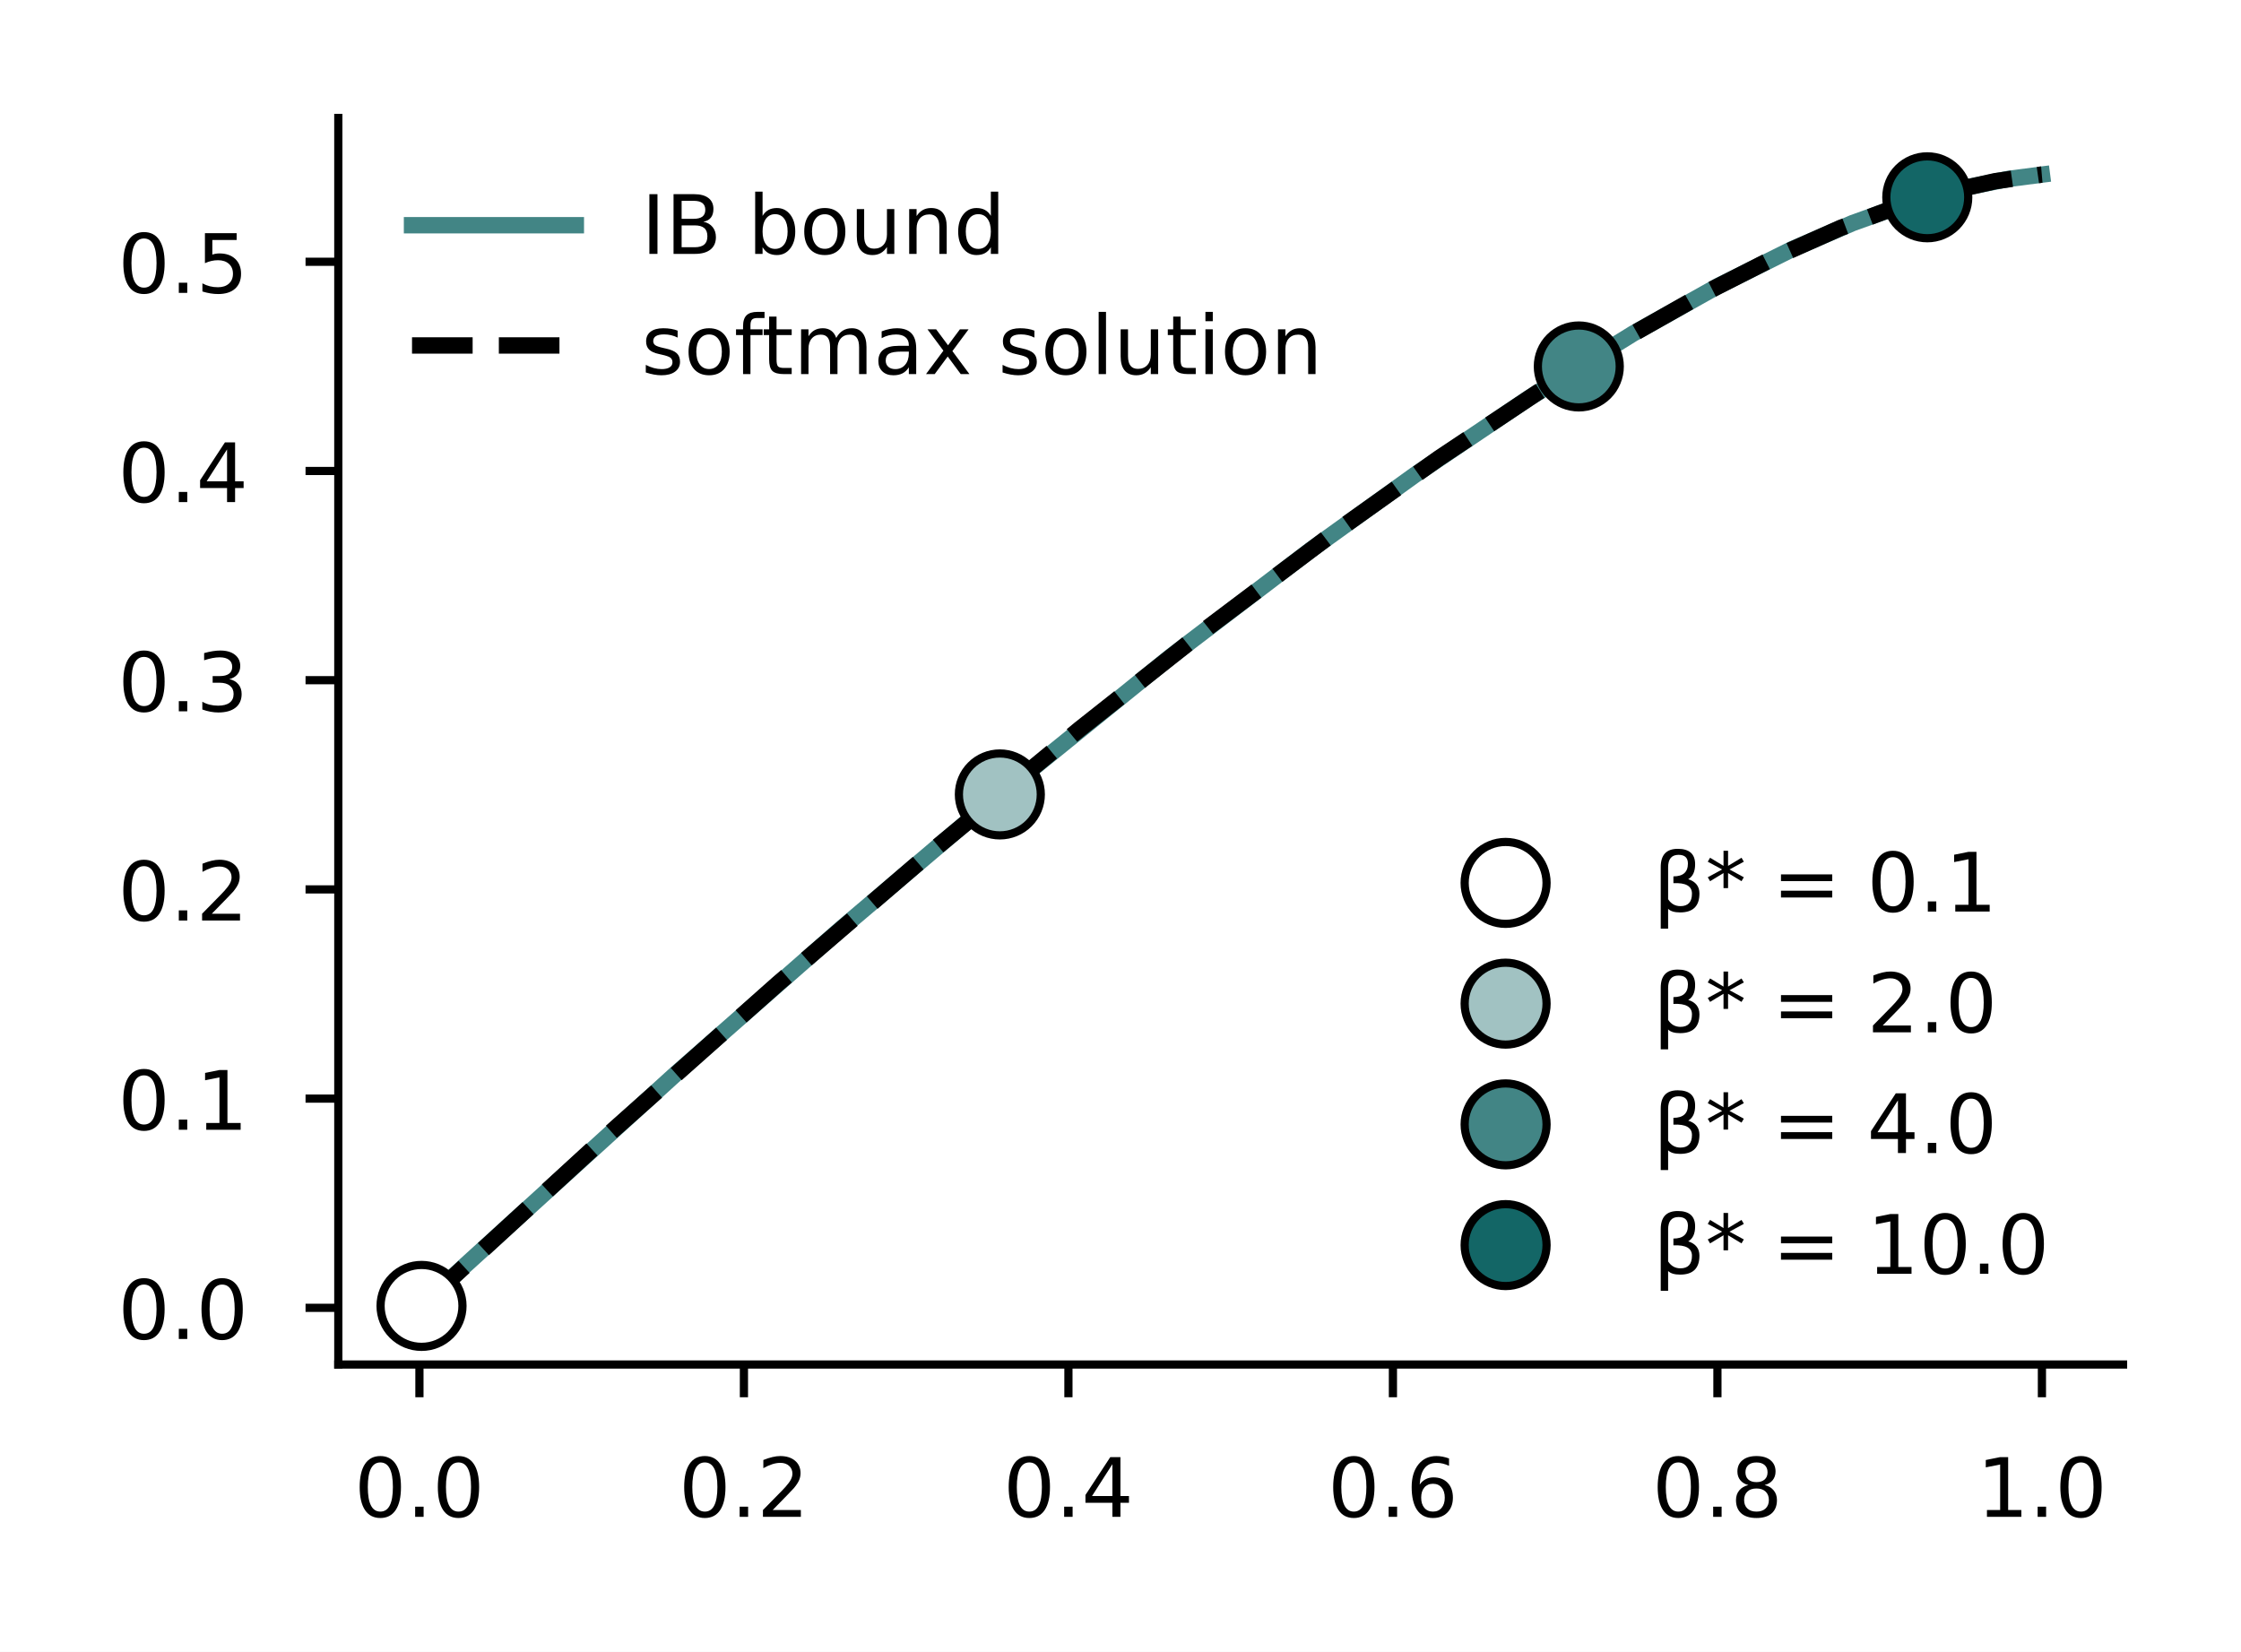
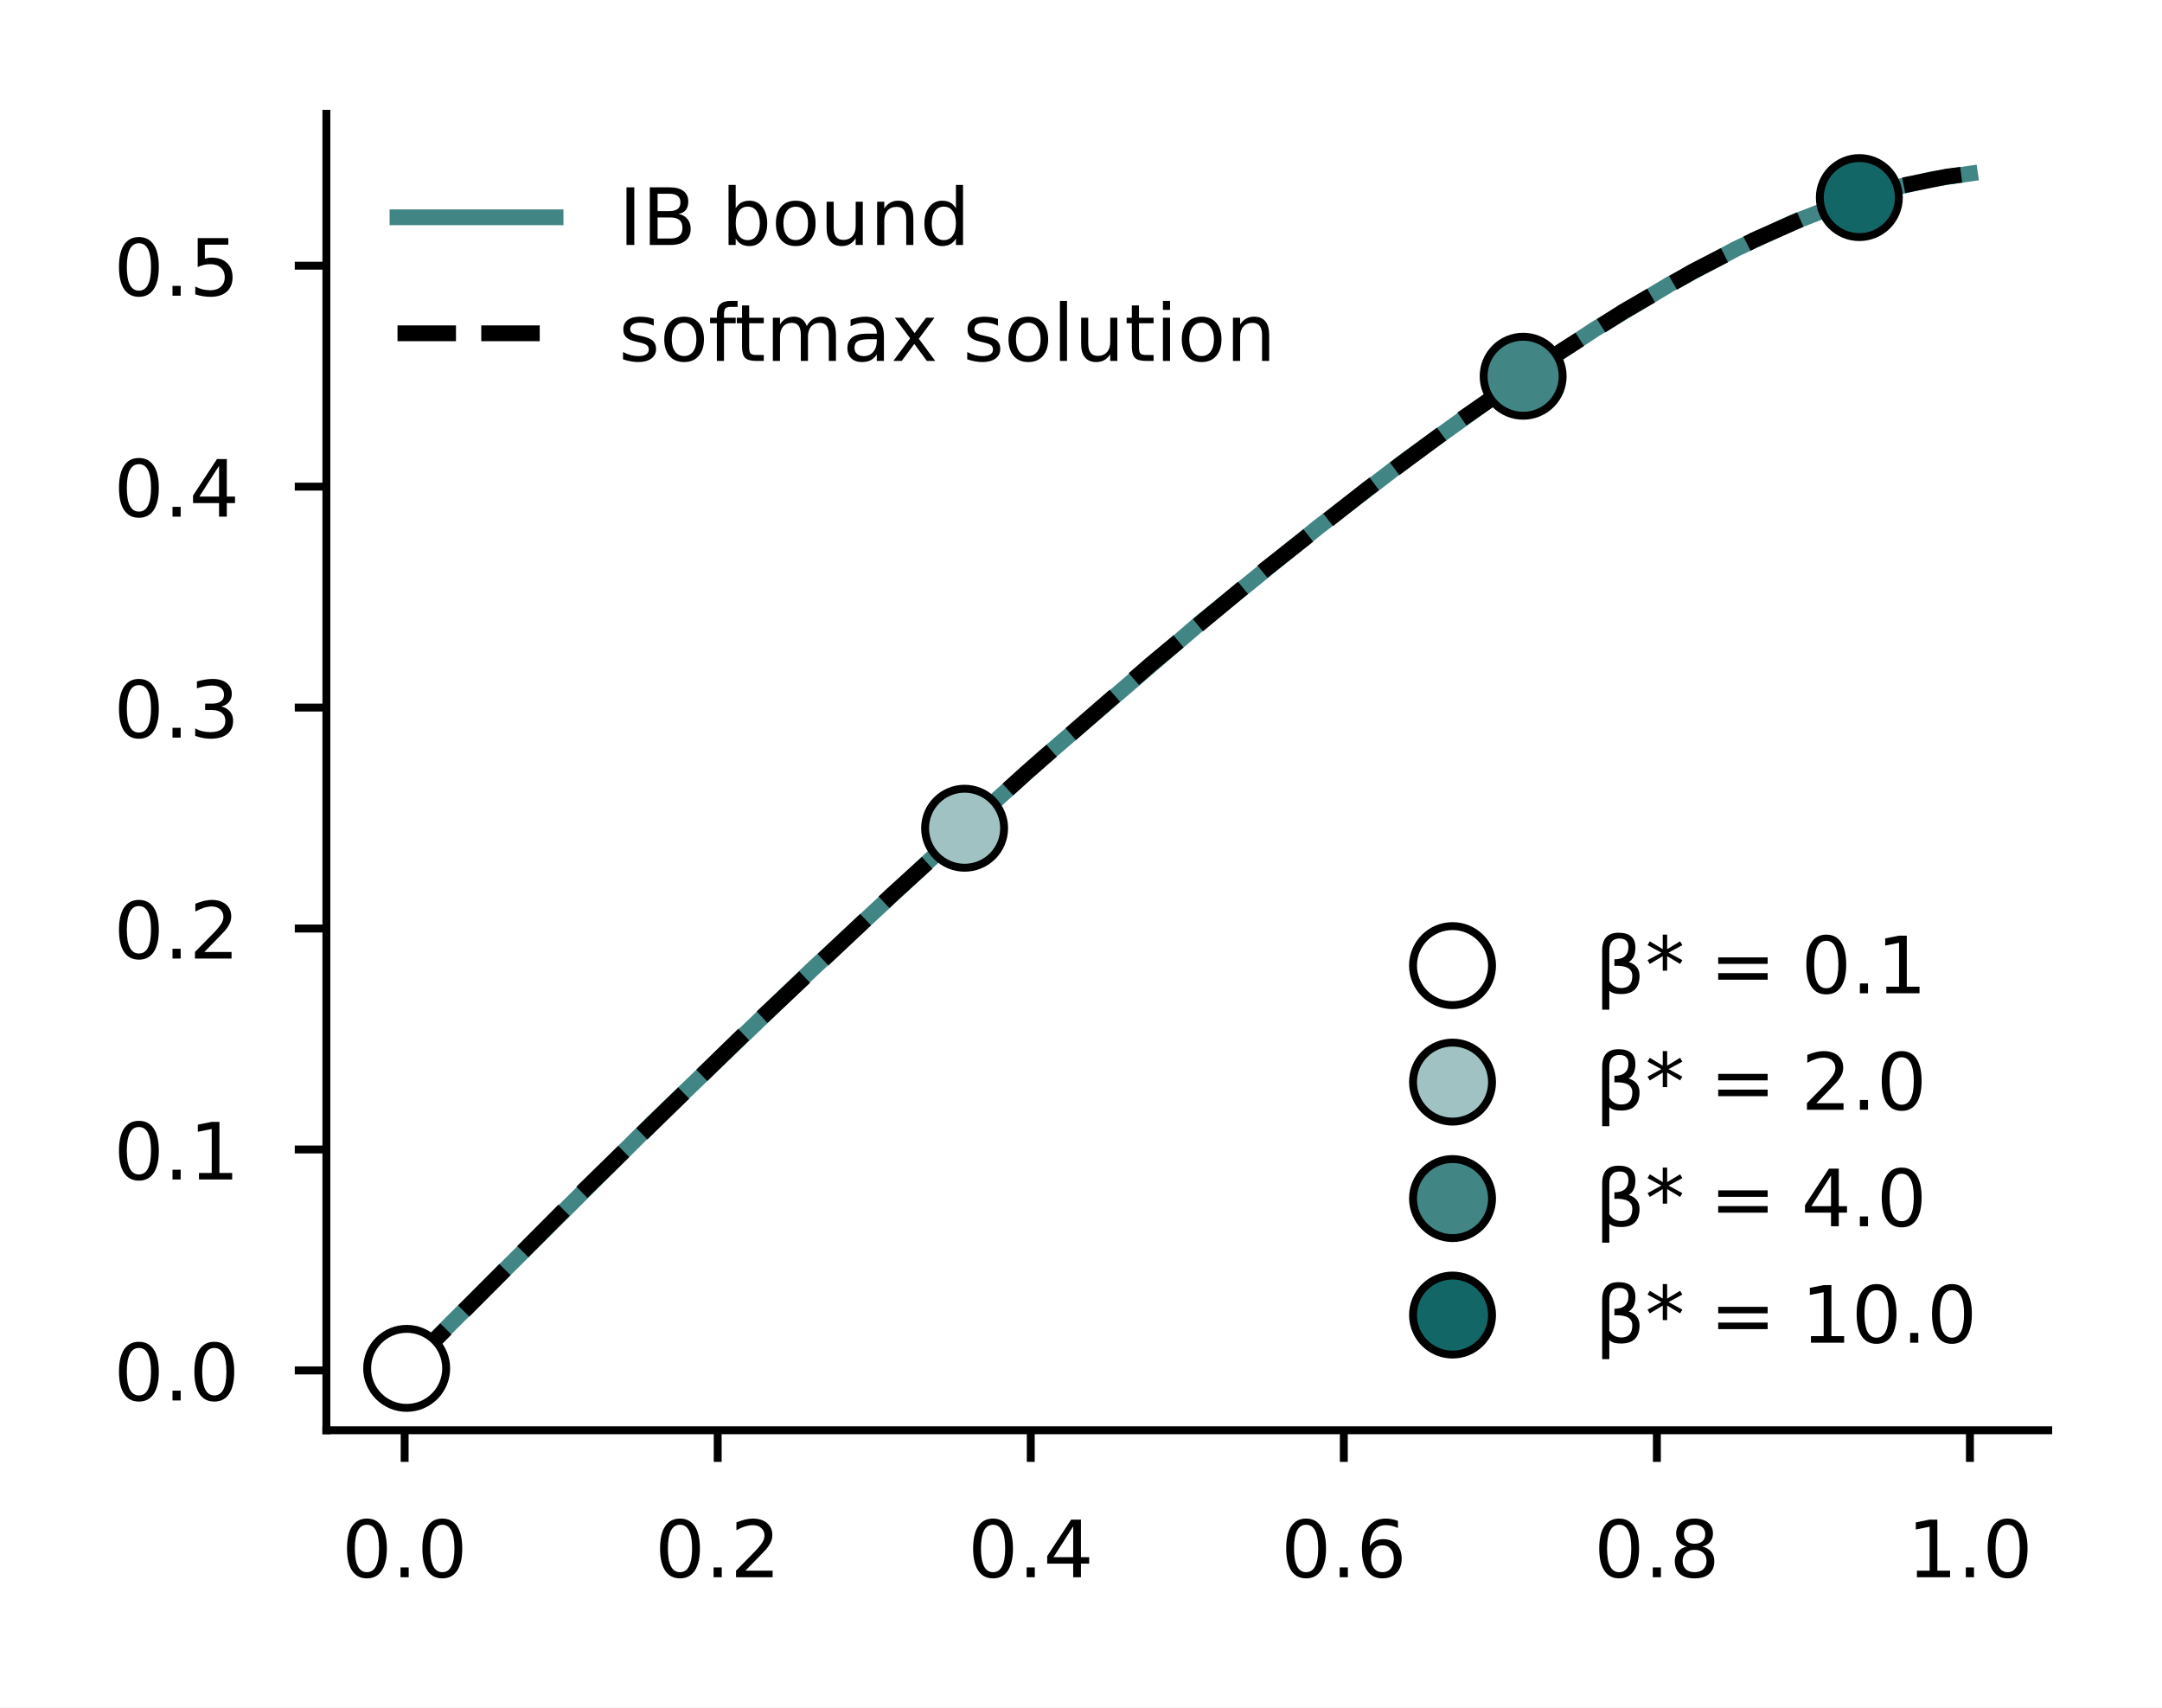
- <svg xmlns="http://www.w3.org/2000/svg" xmlns:xlink="http://www.w3.org/1999/xlink" width="136.802pt" height="100.839pt" viewBox="0 0 136.802 100.839" version="1.1">
+ <svg xmlns="http://www.w3.org/2000/svg" xmlns:xlink="http://www.w3.org/1999/xlink" width="136.802pt" height="108.039pt" viewBox="0 0 136.802 108.039" version="1.1">
  <defs>
    <style type="text/css">*{stroke-linejoin: round; stroke-linecap: butt}</style>
  </defs>
  <g id="figure_1">
    <g id="patch_1">
-       <path d="M 0 100.839  L 136.802 100.839  L 136.802 0  L 0 0  z " style="fill: #ffffff" />
+       <path d="M 0 108.039  L 136.802 108.039  L 136.802 0  L 0 0  z " style="fill: #ffffff" />
    </g>
    <g id="axes_1">
      <g id="patch_2">
-         <path d="M 20.652 83.3  L 129.602 83.3  L 129.602 7.2  L 20.652 7.2  z " style="fill: #ffffff" />
+         <path d="M 20.652 90.5  L 129.602 90.5  L 129.602 7.2  L 20.652 7.2  z " style="fill: #ffffff" />
      </g>
      <g id="matplotlib.axis_1">
        <g id="xtick_1">
          <g id="line2d_1">
            <defs>
-               <path id="m28f909a058" d="M 0 0  L 0 2  " style="stroke: #000000; stroke-width: 0.5" />
+               <path id="med44a008dc" d="M 0 0  L 0 2  " style="stroke: #000000; stroke-width: 0.5" />
            </defs>
            <g>
-               <use xlink:href="#m28f909a058" x="25.604" y="83.3" style="stroke: #000000; stroke-width: 0.5" />
+               <use xlink:href="#med44a008dc" x="25.604" y="90.5" style="stroke: #000000; stroke-width: 0.5" />
            </g>
          </g>
          <g id="text_1">
-             <g transform="translate(21.62805 92.59922) scale(0.05 -0.05)">
+             <g transform="translate(21.62805 99.79922) scale(0.05 -0.05)">
              <defs>
                <path id="DejaVuSans-30" d="M 2034 4250  Q 1547 4250 1301 3770  Q 1056 3291 1056 2328  Q 1056 1369 1301 889  Q 1547 409 2034 409  Q 2525 409 2770 889  Q 3016 1369 3016 2328  Q 3016 3291 2770 3770  Q 2525 4250 2034 4250  z M 2034 4750  Q 2819 4750 3233 4129  Q 3647 3509 3647 2328  Q 3647 1150 3233 529  Q 2819 -91 2034 -91  Q 1250 -91 836 529  Q 422 1150 422 2328  Q 422 3509 836 4129  Q 1250 4750 2034 4750  z " transform="scale(0.015625)" />
                <path id="DejaVuSans-2e" d="M 684 794  L 1344 794  L 1344 0  L 684 0  L 684 794  z " transform="scale(0.015625)" />
              </defs>
              <use xlink:href="#DejaVuSans-30" />
              <use xlink:href="#DejaVuSans-2e" x="63.623" />
              <use xlink:href="#DejaVuSans-30" x="95.41" />
            </g>
          </g>
        </g>
        <g id="xtick_2">
          <g id="line2d_2">
            <g>
-               <use xlink:href="#m28f909a058" x="45.413" y="83.3" style="stroke: #000000; stroke-width: 0.5" />
+               <use xlink:href="#med44a008dc" x="45.413" y="90.5" style="stroke: #000000; stroke-width: 0.5" />
            </g>
          </g>
          <g id="text_2">
-             <g transform="translate(41.43715 92.59922) scale(0.05 -0.05)">
+             <g transform="translate(41.43715 99.79922) scale(0.05 -0.05)">
              <defs>
                <path id="DejaVuSans-32" d="M 1228 531  L 3431 531  L 3431 0  L 469 0  L 469 531  Q 828 903 1448 1529  Q 2069 2156 2228 2338  Q 2531 2678 2651 2914  Q 2772 3150 2772 3378  Q 2772 3750 2511 3984  Q 2250 4219 1831 4219  Q 1534 4219 1204 4116  Q 875 4013 500 3803  L 500 4441  Q 881 4594 1212 4672  Q 1544 4750 1819 4750  Q 2544 4750 2975 4387  Q 3406 4025 3406 3419  Q 3406 3131 3298 2873  Q 3191 2616 2906 2266  Q 2828 2175 2409 1742  Q 1991 1309 1228 531  z " transform="scale(0.015625)" />
              </defs>
              <use xlink:href="#DejaVuSans-30" />
              <use xlink:href="#DejaVuSans-2e" x="63.623" />
              <use xlink:href="#DejaVuSans-32" x="95.41" />
            </g>
          </g>
        </g>
        <g id="xtick_3">
          <g id="line2d_3">
            <g>
-               <use xlink:href="#m28f909a058" x="65.222" y="83.3" style="stroke: #000000; stroke-width: 0.5" />
+               <use xlink:href="#med44a008dc" x="65.222" y="90.5" style="stroke: #000000; stroke-width: 0.5" />
            </g>
          </g>
          <g id="text_3">
-             <g transform="translate(61.24624 92.59922) scale(0.05 -0.05)">
+             <g transform="translate(61.24624 99.79922) scale(0.05 -0.05)">
              <defs>
                <path id="DejaVuSans-34" d="M 2419 4116  L 825 1625  L 2419 1625  L 2419 4116  z M 2253 4666  L 3047 4666  L 3047 1625  L 3713 1625  L 3713 1100  L 3047 1100  L 3047 0  L 2419 0  L 2419 1100  L 313 1100  L 313 1709  L 2253 4666  z " transform="scale(0.015625)" />
              </defs>
              <use xlink:href="#DejaVuSans-30" />
              <use xlink:href="#DejaVuSans-2e" x="63.623" />
              <use xlink:href="#DejaVuSans-34" x="95.41" />
            </g>
          </g>
        </g>
        <g id="xtick_4">
          <g id="line2d_4">
            <g>
-               <use xlink:href="#m28f909a058" x="85.031" y="83.3" style="stroke: #000000; stroke-width: 0.5" />
+               <use xlink:href="#med44a008dc" x="85.031" y="90.5" style="stroke: #000000; stroke-width: 0.5" />
            </g>
          </g>
          <g id="text_4">
-             <g transform="translate(81.05533 92.59922) scale(0.05 -0.05)">
+             <g transform="translate(81.05533 99.79922) scale(0.05 -0.05)">
              <defs>
                <path id="DejaVuSans-36" d="M 2113 2584  Q 1688 2584 1439 2293  Q 1191 2003 1191 1497  Q 1191 994 1439 701  Q 1688 409 2113 409  Q 2538 409 2786 701  Q 3034 994 3034 1497  Q 3034 2003 2786 2293  Q 2538 2584 2113 2584  z M 3366 4563  L 3366 3988  Q 3128 4100 2886 4159  Q 2644 4219 2406 4219  Q 1781 4219 1451 3797  Q 1122 3375 1075 2522  Q 1259 2794 1537 2939  Q 1816 3084 2150 3084  Q 2853 3084 3261 2657  Q 3669 2231 3669 1497  Q 3669 778 3244 343  Q 2819 -91 2113 -91  Q 1303 -91 875 529  Q 447 1150 447 2328  Q 447 3434 972 4092  Q 1497 4750 2381 4750  Q 2619 4750 2861 4703  Q 3103 4656 3366 4563  z " transform="scale(0.015625)" />
              </defs>
              <use xlink:href="#DejaVuSans-30" />
              <use xlink:href="#DejaVuSans-2e" x="63.623" />
              <use xlink:href="#DejaVuSans-36" x="95.41" />
            </g>
          </g>
        </g>
        <g id="xtick_5">
          <g id="line2d_5">
            <g>
-               <use xlink:href="#m28f909a058" x="104.84" y="83.3" style="stroke: #000000; stroke-width: 0.5" />
+               <use xlink:href="#med44a008dc" x="104.84" y="90.5" style="stroke: #000000; stroke-width: 0.5" />
            </g>
          </g>
          <g id="text_5">
-             <g transform="translate(100.8644 92.59922) scale(0.05 -0.05)">
+             <g transform="translate(100.8644 99.79922) scale(0.05 -0.05)">
              <defs>
                <path id="DejaVuSans-38" d="M 2034 2216  Q 1584 2216 1326 1975  Q 1069 1734 1069 1313  Q 1069 891 1326 650  Q 1584 409 2034 409  Q 2484 409 2743 651  Q 3003 894 3003 1313  Q 3003 1734 2745 1975  Q 2488 2216 2034 2216  z M 1403 2484  Q 997 2584 770 2862  Q 544 3141 544 3541  Q 544 4100 942 4425  Q 1341 4750 2034 4750  Q 2731 4750 3128 4425  Q 3525 4100 3525 3541  Q 3525 3141 3298 2862  Q 3072 2584 2669 2484  Q 3125 2378 3379 2068  Q 3634 1759 3634 1313  Q 3634 634 3220 271  Q 2806 -91 2034 -91  Q 1263 -91 848 271  Q 434 634 434 1313  Q 434 1759 690 2068  Q 947 2378 1403 2484  z M 1172 3481  Q 1172 3119 1398 2916  Q 1625 2713 2034 2713  Q 2441 2713 2670 2916  Q 2900 3119 2900 3481  Q 2900 3844 2670 4047  Q 2441 4250 2034 4250  Q 1625 4250 1398 4047  Q 1172 3844 1172 3481  z " transform="scale(0.015625)" />
              </defs>
              <use xlink:href="#DejaVuSans-30" />
              <use xlink:href="#DejaVuSans-2e" x="63.623" />
              <use xlink:href="#DejaVuSans-38" x="95.41" />
            </g>
          </g>
        </g>
        <g id="xtick_6">
          <g id="line2d_6">
            <g>
-               <use xlink:href="#m28f909a058" x="124.649" y="83.3" style="stroke: #000000; stroke-width: 0.5" />
+               <use xlink:href="#med44a008dc" x="124.649" y="90.5" style="stroke: #000000; stroke-width: 0.5" />
            </g>
          </g>
          <g id="text_6">
-             <g transform="translate(120.6735 92.59922) scale(0.05 -0.05)">
+             <g transform="translate(120.6735 99.79922) scale(0.05 -0.05)">
              <defs>
                <path id="DejaVuSans-31" d="M 794 531  L 1825 531  L 1825 4091  L 703 3866  L 703 4441  L 1819 4666  L 2450 4666  L 2450 531  L 3481 531  L 3481 0  L 794 0  L 794 531  z " transform="scale(0.015625)" />
              </defs>
              <use xlink:href="#DejaVuSans-31" />
              <use xlink:href="#DejaVuSans-2e" x="63.623" />
              <use xlink:href="#DejaVuSans-30" x="95.41" />
            </g>
          </g>
        </g>
      </g>
      <g id="matplotlib.axis_2">
        <g id="ytick_1">
          <g id="line2d_7">
            <defs>
-               <path id="mb1b7bed796" d="M 0 0  L -2 0  " style="stroke: #000000; stroke-width: 0.5" />
+               <path id="m25f0cca42c" d="M 0 0  L -2 0  " style="stroke: #000000; stroke-width: 0.5" />
            </defs>
            <g>
-               <use xlink:href="#mb1b7bed796" x="20.652" y="79.841" style="stroke: #000000; stroke-width: 0.5" />
+               <use xlink:href="#m25f0cca42c" x="20.652" y="86.714" style="stroke: #000000; stroke-width: 0.5" />
            </g>
          </g>
          <g id="text_7">
-             <g transform="translate(7.2 81.74052) scale(0.05 -0.05)">
+             <g transform="translate(7.2 88.61325) scale(0.05 -0.05)">
              <use xlink:href="#DejaVuSans-30" />
              <use xlink:href="#DejaVuSans-2e" x="63.623" />
              <use xlink:href="#DejaVuSans-30" x="95.41" />
            </g>
          </g>
        </g>
        <g id="ytick_2">
          <g id="line2d_8">
            <g>
-               <use xlink:href="#mb1b7bed796" x="20.652" y="67.069" style="stroke: #000000; stroke-width: 0.5" />
+               <use xlink:href="#m25f0cca42c" x="20.652" y="72.733" style="stroke: #000000; stroke-width: 0.5" />
            </g>
          </g>
          <g id="text_8">
-             <g transform="translate(7.2 68.96835) scale(0.05 -0.05)">
+             <g transform="translate(7.2 74.63267) scale(0.05 -0.05)">
              <use xlink:href="#DejaVuSans-30" />
              <use xlink:href="#DejaVuSans-2e" x="63.623" />
              <use xlink:href="#DejaVuSans-31" x="95.41" />
            </g>
          </g>
        </g>
        <g id="ytick_3">
          <g id="line2d_9">
            <g>
-               <use xlink:href="#mb1b7bed796" x="20.652" y="54.297" style="stroke: #000000; stroke-width: 0.5" />
+               <use xlink:href="#m25f0cca42c" x="20.652" y="58.752" style="stroke: #000000; stroke-width: 0.5" />
            </g>
          </g>
          <g id="text_9">
-             <g transform="translate(7.2 56.19618) scale(0.05 -0.05)">
+             <g transform="translate(7.2 60.6521) scale(0.05 -0.05)">
              <use xlink:href="#DejaVuSans-30" />
              <use xlink:href="#DejaVuSans-2e" x="63.623" />
              <use xlink:href="#DejaVuSans-32" x="95.41" />
            </g>
          </g>
        </g>
        <g id="ytick_4">
          <g id="line2d_10">
            <g>
-               <use xlink:href="#mb1b7bed796" x="20.652" y="41.524" style="stroke: #000000; stroke-width: 0.5" />
+               <use xlink:href="#m25f0cca42c" x="20.652" y="44.772" style="stroke: #000000; stroke-width: 0.5" />
            </g>
          </g>
          <g id="text_10">
-             <g transform="translate(7.2 43.42402) scale(0.05 -0.05)">
+             <g transform="translate(7.2 46.67153) scale(0.05 -0.05)">
              <defs>
                <path id="DejaVuSans-33" d="M 2597 2516  Q 3050 2419 3304 2112  Q 3559 1806 3559 1356  Q 3559 666 3084 287  Q 2609 -91 1734 -91  Q 1441 -91 1130 -33  Q 819 25 488 141  L 488 750  Q 750 597 1062 519  Q 1375 441 1716 441  Q 2309 441 2620 675  Q 2931 909 2931 1356  Q 2931 1769 2642 2001  Q 2353 2234 1838 2234  L 1294 2234  L 1294 2753  L 1863 2753  Q 2328 2753 2575 2939  Q 2822 3125 2822 3475  Q 2822 3834 2567 4026  Q 2313 4219 1838 4219  Q 1578 4219 1281 4162  Q 984 4106 628 3988  L 628 4550  Q 988 4650 1302 4700  Q 1616 4750 1894 4750  Q 2613 4750 3031 4423  Q 3450 4097 3450 3541  Q 3450 3153 3228 2886  Q 3006 2619 2597 2516  z " transform="scale(0.015625)" />
              </defs>
              <use xlink:href="#DejaVuSans-30" />
              <use xlink:href="#DejaVuSans-2e" x="63.623" />
              <use xlink:href="#DejaVuSans-33" x="95.41" />
            </g>
          </g>
        </g>
        <g id="ytick_5">
          <g id="line2d_11">
            <g>
-               <use xlink:href="#mb1b7bed796" x="20.652" y="28.752" style="stroke: #000000; stroke-width: 0.5" />
+               <use xlink:href="#m25f0cca42c" x="20.652" y="30.791" style="stroke: #000000; stroke-width: 0.5" />
            </g>
          </g>
          <g id="text_11">
-             <g transform="translate(7.2 30.65185) scale(0.05 -0.05)">
+             <g transform="translate(7.2 32.69096) scale(0.05 -0.05)">
              <use xlink:href="#DejaVuSans-30" />
              <use xlink:href="#DejaVuSans-2e" x="63.623" />
              <use xlink:href="#DejaVuSans-34" x="95.41" />
            </g>
          </g>
        </g>
        <g id="ytick_6">
          <g id="line2d_12">
            <g>
-               <use xlink:href="#mb1b7bed796" x="20.652" y="15.98" style="stroke: #000000; stroke-width: 0.5" />
+               <use xlink:href="#m25f0cca42c" x="20.652" y="16.811" style="stroke: #000000; stroke-width: 0.5" />
            </g>
          </g>
          <g id="text_12">
-             <g transform="translate(7.2 17.87968) scale(0.05 -0.05)">
+             <g transform="translate(7.2 18.71039) scale(0.05 -0.05)">
              <defs>
                <path id="DejaVuSans-35" d="M 691 4666  L 3169 4666  L 3169 4134  L 1269 4134  L 1269 2991  Q 1406 3038 1543 3061  Q 1681 3084 1819 3084  Q 2600 3084 3056 2656  Q 3513 2228 3513 1497  Q 3513 744 3044 326  Q 2575 -91 1722 -91  Q 1428 -91 1123 -41  Q 819 9 494 109  L 494 744  Q 775 591 1075 516  Q 1375 441 1709 441  Q 2250 441 2565 725  Q 2881 1009 2881 1497  Q 2881 1984 2565 2268  Q 2250 2553 1709 2553  Q 1456 2553 1204 2497  Q 953 2441 691 2322  L 691 4666  z " transform="scale(0.015625)" />
              </defs>
              <use xlink:href="#DejaVuSans-30" />
              <use xlink:href="#DejaVuSans-2e" x="63.623" />
              <use xlink:href="#DejaVuSans-35" x="95.41" />
            </g>
          </g>
        </g>
      </g>
      <g id="line2d_13">
-         <path d="M 25.604 79.841  L 25.604 79.841  L 28.431 77.217  L 41.297 65.519  L 51.328 56.711  L 59.361 49.891  L 71.408 40.129  L 79.986 33.59  L 86.379 28.989  L 93.364 24.282  L 99.697 20.363  L 104.872 17.466  L 109.377 15.223  L 113.108 13.612  L 116.526 12.386  L 119.592 11.529  L 122.602 10.922  L 124.649 10.659  L 124.649 10.659  " clip-path="url(#p09a6de997d)" style="fill: none; stroke: #428585; stroke-linecap: square" />
+         <path d="M 25.604 86.714  L 25.604 86.714  L 28.431 83.842  L 41.297 71.037  L 51.328 61.396  L 59.361 53.93  L 65.934 48.016  L 76.032 39.334  L 83.402 33.361  L 88.994 29.075  L 95.203 24.611  L 100.925 20.827  L 105.669 17.98  L 109.858 15.74  L 113.382 14.101  L 116.526 12.877  L 119.423 11.984  L 122.332 11.323  L 124.649 10.986  L 124.649 10.986  " clip-path="url(#p571f376447)" style="fill: none; stroke: #428585; stroke-linecap: square" />
      </g>
      <g id="line2d_14">
-         <path d="M 25.604 79.841  L 37.064 69.322  L 47.49 60.046  L 57.126 51.765  L 65.899 44.517  L 73.86 38.22  L 81.186 32.707  L 87.837 27.976  L 93.841 23.974  L 99.26 20.622  L 104.139 17.857  L 108.497 15.638  L 112.353 13.917  L 115.74 12.645  L 118.81 11.725  L 121.81 11.059  L 124.572 10.665  L 124.642 10.659  L 124.642 10.659  " clip-path="url(#p09a6de997d)" style="fill: none; stroke-dasharray: 3.7,1.6; stroke-dashoffset: 0; stroke: #000000" />
+         <path d="M 25.604 86.713  L 36.754 75.506  L 47.003 65.512  L 56.386 56.666  L 64.966 48.875  L 72.806 42.05  L 79.991 36.082  L 86.523 30.94  L 92.461 26.541  L 97.848 22.819  L 102.748 19.698  L 107.115 17.175  L 110.991 15.185  L 114.411 13.673  L 117.464 12.562  L 120.348 11.748  L 123.199 11.173  L 124.642 10.987  L 124.642 10.987  " clip-path="url(#p571f376447)" style="fill: none; stroke-dasharray: 3.7,1.6; stroke-dashoffset: 0; stroke: #000000" />
      </g>
      <g id="line2d_15">
        <defs>
-           <path id="md12914aaae" d="M 0 2.5  C 0.663 2.5 1.299 2.237 1.768 1.768  C 2.237 1.299 2.5 0.663 2.5 0  C 2.5 -0.663 2.237 -1.299 1.768 -1.768  C 1.299 -2.237 0.663 -2.5 0 -2.5  C -0.663 -2.5 -1.299 -2.237 -1.768 -1.768  C -2.237 -1.299 -2.5 -0.663 -2.5 0  C -2.5 0.663 -2.237 1.299 -1.768 1.768  C -1.299 2.237 -0.663 2.5 0 2.5  z " style="stroke: #000000; stroke-width: 0.5" />
+           <path id="m4cdf38dcfe" d="M 0 2.5  C 0.663 2.5 1.299 2.237 1.768 1.768  C 2.237 1.299 2.5 0.663 2.5 0  C 2.5 -0.663 2.237 -1.299 1.768 -1.768  C 1.299 -2.237 0.663 -2.5 0 -2.5  C -0.663 -2.5 -1.299 -2.237 -1.768 -1.768  C -2.237 -1.299 -2.5 -0.663 -2.5 0  C -2.5 0.663 -2.237 1.299 -1.768 1.768  C -1.299 2.237 -0.663 2.5 0 2.5  z " style="stroke: #000000; stroke-width: 0.5" />
        </defs>
-         <g clip-path="url(#p09a6de997d)">
-           <use xlink:href="#md12914aaae" x="25.732" y="79.722" style="fill: #ffffff; stroke: #000000; stroke-width: 0.5" />
+         <g clip-path="url(#p571f376447)">
+           <use xlink:href="#m4cdf38dcfe" x="25.732" y="86.583" style="fill: #ffffff; stroke: #000000; stroke-width: 0.5" />
        </g>
      </g>
      <g id="line2d_16">
        <defs>
-           <path id="ma52a959a2c" d="M 0 2.5  C 0.663 2.5 1.299 2.237 1.768 1.768  C 2.237 1.299 2.5 0.663 2.5 0  C 2.5 -0.663 2.237 -1.299 1.768 -1.768  C 1.299 -2.237 0.663 -2.5 0 -2.5  C -0.663 -2.5 -1.299 -2.237 -1.768 -1.768  C -2.237 -1.299 -2.5 -0.663 -2.5 0  C -2.5 0.663 -2.237 1.299 -1.768 1.768  C -1.299 2.237 -0.663 2.5 0 2.5  z " style="stroke: #000000; stroke-width: 0.5" />
+           <path id="m53ec4bd594" d="M 0 2.5  C 0.663 2.5 1.299 2.237 1.768 1.768  C 2.237 1.299 2.5 0.663 2.5 0  C 2.5 -0.663 2.237 -1.299 1.768 -1.768  C 1.299 -2.237 0.663 -2.5 0 -2.5  C -0.663 -2.5 -1.299 -2.237 -1.768 -1.768  C -2.237 -1.299 -2.5 -0.663 -2.5 0  C -2.5 0.663 -2.237 1.299 -1.768 1.768  C -1.299 2.237 -0.663 2.5 0 2.5  z " style="stroke: #000000; stroke-width: 0.5" />
        </defs>
-         <g clip-path="url(#p09a6de997d)">
-           <use xlink:href="#ma52a959a2c" x="61.036" y="48.498" style="fill: #a1c2c2; stroke: #000000; stroke-width: 0.5" />
+         <g clip-path="url(#p571f376447)">
+           <use xlink:href="#m53ec4bd594" x="61.036" y="52.406" style="fill: #a1c2c2; stroke: #000000; stroke-width: 0.5" />
        </g>
      </g>
      <g id="line2d_17">
        <defs>
-           <path id="m97c2138884" d="M 0 2.5  C 0.663 2.5 1.299 2.237 1.768 1.768  C 2.237 1.299 2.5 0.663 2.5 0  C 2.5 -0.663 2.237 -1.299 1.768 -1.768  C 1.299 -2.237 0.663 -2.5 0 -2.5  C -0.663 -2.5 -1.299 -2.237 -1.768 -1.768  C -2.237 -1.299 -2.5 -0.663 -2.5 0  C -2.5 0.663 -2.237 1.299 -1.768 1.768  C -1.299 2.237 -0.663 2.5 0 2.5  z " style="stroke: #000000; stroke-width: 0.5" />
+           <path id="m31cf6a306f" d="M 0 2.5  C 0.663 2.5 1.299 2.237 1.768 1.768  C 2.237 1.299 2.5 0.663 2.5 0  C 2.5 -0.663 2.237 -1.299 1.768 -1.768  C 1.299 -2.237 0.663 -2.5 0 -2.5  C -0.663 -2.5 -1.299 -2.237 -1.768 -1.768  C -2.237 -1.299 -2.5 -0.663 -2.5 0  C -2.5 0.663 -2.237 1.299 -1.768 1.768  C -1.299 2.237 -0.663 2.5 0 2.5  z " style="stroke: #000000; stroke-width: 0.5" />
        </defs>
-         <g clip-path="url(#p09a6de997d)">
-           <use xlink:href="#m97c2138884" x="96.378" y="22.371" style="fill: #428585; stroke: #000000; stroke-width: 0.5" />
+         <g clip-path="url(#p571f376447)">
+           <use xlink:href="#m31cf6a306f" x="96.378" y="23.806" style="fill: #428585; stroke: #000000; stroke-width: 0.5" />
        </g>
      </g>
      <g id="line2d_18">
        <defs>
-           <path id="md51698ef45" d="M 0 2.5  C 0.663 2.5 1.299 2.237 1.768 1.768  C 2.237 1.299 2.5 0.663 2.5 0  C 2.5 -0.663 2.237 -1.299 1.768 -1.768  C 1.299 -2.237 0.663 -2.5 0 -2.5  C -0.663 -2.5 -1.299 -2.237 -1.768 -1.768  C -2.237 -1.299 -2.5 -0.663 -2.5 0  C -2.5 0.663 -2.237 1.299 -1.768 1.768  C -1.299 2.237 -0.663 2.5 0 2.5  z " style="stroke: #000000; stroke-width: 0.5" />
+           <path id="m07c00b5c9f" d="M 0 2.5  C 0.663 2.5 1.299 2.237 1.768 1.768  C 2.237 1.299 2.5 0.663 2.5 0  C 2.5 -0.663 2.237 -1.299 1.768 -1.768  C 1.299 -2.237 0.663 -2.5 0 -2.5  C -0.663 -2.5 -1.299 -2.237 -1.768 -1.768  C -2.237 -1.299 -2.5 -0.663 -2.5 0  C -2.5 0.663 -2.237 1.299 -1.768 1.768  C -1.299 2.237 -0.663 2.5 0 2.5  z " style="stroke: #000000; stroke-width: 0.5" />
        </defs>
-         <g clip-path="url(#p09a6de997d)">
-           <use xlink:href="#md51698ef45" x="117.651" y="12.044" style="fill: #136666; stroke: #000000; stroke-width: 0.5" />
+         <g clip-path="url(#p571f376447)">
+           <use xlink:href="#m07c00b5c9f" x="117.651" y="12.502" style="fill: #136666; stroke: #000000; stroke-width: 0.5" />
        </g>
      </g>
      <g id="patch_3">
-         <path d="M 20.652 83.3  L 20.652 7.2  " style="fill: none; stroke: #000000; stroke-width: 0.5; stroke-linejoin: miter; stroke-linecap: square" />
+         <path d="M 20.652 90.5  L 20.652 7.2  " style="fill: none; stroke: #000000; stroke-width: 0.5; stroke-linejoin: miter; stroke-linecap: square" />
      </g>
      <g id="patch_4">
-         <path d="M 20.652 83.3  L 129.602 83.3  " style="fill: none; stroke: #000000; stroke-width: 0.5; stroke-linejoin: miter; stroke-linecap: square" />
+         <path d="M 20.652 90.5  L 129.602 90.5  " style="fill: none; stroke: #000000; stroke-width: 0.5; stroke-linejoin: miter; stroke-linecap: square" />
      </g>
      <g id="legend_1">
        <g id="line2d_19">
          <g>
-             <use xlink:href="#md12914aaae" x="91.91" y="53.899" style="fill: #ffffff; stroke: #000000; stroke-width: 0.5" />
+             <use xlink:href="#m4cdf38dcfe" x="91.91" y="61.099" style="fill: #ffffff; stroke: #000000; stroke-width: 0.5" />
          </g>
        </g>
        <g id="text_13">
-           <g transform="translate(100.9102 55.64922) scale(0.05 -0.05)">
+           <g transform="translate(100.9102 62.84922) scale(0.05 -0.05)">
            <defs>
              <path id="DejaVuSans-3b2" d="M 1178 216  L 1178 -1331  L 600 -1331  L 600 3478  Q 600 4903 1931 4903  Q 3288 4903 3288 3700  Q 3288 2844 2750 2531  Q 3625 2250 3625 1416  Q 3625 -66 2119 -66  Q 1456 -66 1178 216  z M 1178 966  Q 1525 425 2141 425  Q 3041 425 3041 1406  Q 3041 2288 1591 2219  L 1591 2750  Q 2725 2750 2725 3750  Q 2725 4434 1994 4434  Q 1178 4434 1178 3459  L 1178 966  z " transform="scale(0.015625)" />
              <path id="DejaVuSans-2a" d="M 3009 3897  L 1888 3291  L 3009 2681  L 2828 2375  L 1778 3009  L 1778 1831  L 1422 1831  L 1422 3009  L 372 2375  L 191 2681  L 1313 3291  L 191 3897  L 372 4206  L 1422 3572  L 1422 4750  L 1778 4750  L 1778 3572  L 2828 4206  L 3009 3897  z " transform="scale(0.015625)" />
              <path id="DejaVuSans-20" transform="scale(0.015625)" />
              <path id="DejaVuSans-3d" d="M 678 2906  L 4684 2906  L 4684 2381  L 678 2381  L 678 2906  z M 678 1631  L 4684 1631  L 4684 1100  L 678 1100  L 678 1631  z " transform="scale(0.015625)" />
            </defs>
            <use xlink:href="#DejaVuSans-3b2" />
            <use xlink:href="#DejaVuSans-2a" x="63.818" />
            <use xlink:href="#DejaVuSans-20" x="113.818" />
            <use xlink:href="#DejaVuSans-3d" x="145.605" />
            <use xlink:href="#DejaVuSans-20" x="229.395" />
            <use xlink:href="#DejaVuSans-30" x="261.182" />
            <use xlink:href="#DejaVuSans-2e" x="324.805" />
            <use xlink:href="#DejaVuSans-31" x="356.592" />
          </g>
        </g>
        <g id="line2d_20">
          <g>
-             <use xlink:href="#ma52a959a2c" x="91.91" y="61.27" style="fill: #a1c2c2; stroke: #000000; stroke-width: 0.5" />
+             <use xlink:href="#m53ec4bd594" x="91.91" y="68.47" style="fill: #a1c2c2; stroke: #000000; stroke-width: 0.5" />
          </g>
        </g>
        <g id="text_14">
-           <g transform="translate(100.9102 63.01953) scale(0.05 -0.05)">
+           <g transform="translate(100.9102 70.21953) scale(0.05 -0.05)">
            <use xlink:href="#DejaVuSans-3b2" />
            <use xlink:href="#DejaVuSans-2a" x="63.818" />
            <use xlink:href="#DejaVuSans-20" x="113.818" />
            <use xlink:href="#DejaVuSans-3d" x="145.605" />
            <use xlink:href="#DejaVuSans-20" x="229.395" />
            <use xlink:href="#DejaVuSans-32" x="261.182" />
            <use xlink:href="#DejaVuSans-2e" x="324.805" />
            <use xlink:href="#DejaVuSans-30" x="356.592" />
          </g>
        </g>
        <g id="line2d_21">
          <g>
-             <use xlink:href="#m97c2138884" x="91.91" y="68.64" style="fill: #428585; stroke: #000000; stroke-width: 0.5" />
+             <use xlink:href="#m31cf6a306f" x="91.91" y="75.84" style="fill: #428585; stroke: #000000; stroke-width: 0.5" />
          </g>
        </g>
        <g id="text_15">
-           <g transform="translate(100.9102 70.38984) scale(0.05 -0.05)">
+           <g transform="translate(100.9102 77.58984) scale(0.05 -0.05)">
            <use xlink:href="#DejaVuSans-3b2" />
            <use xlink:href="#DejaVuSans-2a" x="63.818" />
            <use xlink:href="#DejaVuSans-20" x="113.818" />
            <use xlink:href="#DejaVuSans-3d" x="145.605" />
            <use xlink:href="#DejaVuSans-20" x="229.395" />
            <use xlink:href="#DejaVuSans-34" x="261.182" />
            <use xlink:href="#DejaVuSans-2e" x="324.805" />
            <use xlink:href="#DejaVuSans-30" x="356.592" />
          </g>
        </g>
        <g id="line2d_22">
          <g>
-             <use xlink:href="#md51698ef45" x="91.91" y="76.01" style="fill: #136666; stroke: #000000; stroke-width: 0.5" />
+             <use xlink:href="#m07c00b5c9f" x="91.91" y="83.21" style="fill: #136666; stroke: #000000; stroke-width: 0.5" />
          </g>
        </g>
        <g id="text_16">
-           <g transform="translate(100.9102 77.76016) scale(0.05 -0.05)">
+           <g transform="translate(100.9102 84.96016) scale(0.05 -0.05)">
            <use xlink:href="#DejaVuSans-3b2" />
            <use xlink:href="#DejaVuSans-2a" x="63.818" />
            <use xlink:href="#DejaVuSans-20" x="113.818" />
            <use xlink:href="#DejaVuSans-3d" x="145.605" />
            <use xlink:href="#DejaVuSans-20" x="229.395" />
            <use xlink:href="#DejaVuSans-31" x="261.182" />
            <use xlink:href="#DejaVuSans-30" x="324.805" />
            <use xlink:href="#DejaVuSans-2e" x="388.428" />
            <use xlink:href="#DejaVuSans-30" x="420.215" />
          </g>
        </g>
      </g>
      <g id="legend_2">
        <g id="line2d_23">
          <path d="M 25.152 13.749  L 30.152 13.749  L 35.152 13.749  " style="fill: none; stroke: #428585; stroke-linecap: square" />
        </g>
        <g id="text_17">
          <g transform="translate(39.15156 15.49922) scale(0.05 -0.05)">
            <defs>
              <path id="DejaVuSans-49" d="M 628 4666  L 1259 4666  L 1259 0  L 628 0  L 628 4666  z " transform="scale(0.015625)" />
              <path id="DejaVuSans-42" d="M 1259 2228  L 1259 519  L 2272 519  Q 2781 519 3026 730  Q 3272 941 3272 1375  Q 3272 1813 3026 2020  Q 2781 2228 2272 2228  L 1259 2228  z M 1259 4147  L 1259 2741  L 2194 2741  Q 2656 2741 2882 2914  Q 3109 3088 3109 3444  Q 3109 3797 2882 3972  Q 2656 4147 2194 4147  L 1259 4147  z M 628 4666  L 2241 4666  Q 2963 4666 3353 4366  Q 3744 4066 3744 3513  Q 3744 3084 3544 2831  Q 3344 2578 2956 2516  Q 3422 2416 3680 2098  Q 3938 1781 3938 1306  Q 3938 681 3513 340  Q 3088 0 2303 0  L 628 0  L 628 4666  z " transform="scale(0.015625)" />
              <path id="DejaVuSans-62" d="M 3116 1747  Q 3116 2381 2855 2742  Q 2594 3103 2138 3103  Q 1681 3103 1420 2742  Q 1159 2381 1159 1747  Q 1159 1113 1420 752  Q 1681 391 2138 391  Q 2594 391 2855 752  Q 3116 1113 3116 1747  z M 1159 2969  Q 1341 3281 1617 3432  Q 1894 3584 2278 3584  Q 2916 3584 3314 3078  Q 3713 2572 3713 1747  Q 3713 922 3314 415  Q 2916 -91 2278 -91  Q 1894 -91 1617 61  Q 1341 213 1159 525  L 1159 0  L 581 0  L 581 4863  L 1159 4863  L 1159 2969  z " transform="scale(0.015625)" />
              <path id="DejaVuSans-6f" d="M 1959 3097  Q 1497 3097 1228 2736  Q 959 2375 959 1747  Q 959 1119 1226 758  Q 1494 397 1959 397  Q 2419 397 2687 759  Q 2956 1122 2956 1747  Q 2956 2369 2687 2733  Q 2419 3097 1959 3097  z M 1959 3584  Q 2709 3584 3137 3096  Q 3566 2609 3566 1747  Q 3566 888 3137 398  Q 2709 -91 1959 -91  Q 1206 -91 779 398  Q 353 888 353 1747  Q 353 2609 779 3096  Q 1206 3584 1959 3584  z " transform="scale(0.015625)" />
              <path id="DejaVuSans-75" d="M 544 1381  L 544 3500  L 1119 3500  L 1119 1403  Q 1119 906 1312 657  Q 1506 409 1894 409  Q 2359 409 2629 706  Q 2900 1003 2900 1516  L 2900 3500  L 3475 3500  L 3475 0  L 2900 0  L 2900 538  Q 2691 219 2414 64  Q 2138 -91 1772 -91  Q 1169 -91 856 284  Q 544 659 544 1381  z M 1991 3584  L 1991 3584  z " transform="scale(0.015625)" />
              <path id="DejaVuSans-6e" d="M 3513 2113  L 3513 0  L 2938 0  L 2938 2094  Q 2938 2591 2744 2837  Q 2550 3084 2163 3084  Q 1697 3084 1428 2787  Q 1159 2491 1159 1978  L 1159 0  L 581 0  L 581 3500  L 1159 3500  L 1159 2956  Q 1366 3272 1645 3428  Q 1925 3584 2291 3584  Q 2894 3584 3203 3211  Q 3513 2838 3513 2113  z " transform="scale(0.015625)" />
              <path id="DejaVuSans-64" d="M 2906 2969  L 2906 4863  L 3481 4863  L 3481 0  L 2906 0  L 2906 525  Q 2725 213 2448 61  Q 2172 -91 1784 -91  Q 1150 -91 751 415  Q 353 922 353 1747  Q 353 2572 751 3078  Q 1150 3584 1784 3584  Q 2172 3584 2448 3432  Q 2725 3281 2906 2969  z M 947 1747  Q 947 1113 1208 752  Q 1469 391 1925 391  Q 2381 391 2643 752  Q 2906 1113 2906 1747  Q 2906 2381 2643 2742  Q 2381 3103 1925 3103  Q 1469 3103 1208 2742  Q 947 2381 947 1747  z " transform="scale(0.015625)" />
            </defs>
            <use xlink:href="#DejaVuSans-49" />
            <use xlink:href="#DejaVuSans-42" x="29.492" />
            <use xlink:href="#DejaVuSans-20" x="98.096" />
            <use xlink:href="#DejaVuSans-62" x="129.883" />
            <use xlink:href="#DejaVuSans-6f" x="193.359" />
            <use xlink:href="#DejaVuSans-75" x="254.541" />
            <use xlink:href="#DejaVuSans-6e" x="317.92" />
            <use xlink:href="#DejaVuSans-64" x="381.299" />
          </g>
        </g>
        <g id="line2d_24">
          <path d="M 25.152 21.088  L 30.152 21.088  L 35.152 21.088  " style="fill: none; stroke-dasharray: 3.7,1.6; stroke-dashoffset: 0; stroke: #000000" />
        </g>
        <g id="text_18">
          <g transform="translate(39.15156 22.83828) scale(0.05 -0.05)">
            <defs>
              <path id="DejaVuSans-73" d="M 2834 3397  L 2834 2853  Q 2591 2978 2328 3040  Q 2066 3103 1784 3103  Q 1356 3103 1142 2972  Q 928 2841 928 2578  Q 928 2378 1081 2264  Q 1234 2150 1697 2047  L 1894 2003  Q 2506 1872 2764 1633  Q 3022 1394 3022 966  Q 3022 478 2636 193  Q 2250 -91 1575 -91  Q 1294 -91 989 -36  Q 684 19 347 128  L 347 722  Q 666 556 975 473  Q 1284 391 1588 391  Q 1994 391 2212 530  Q 2431 669 2431 922  Q 2431 1156 2273 1281  Q 2116 1406 1581 1522  L 1381 1569  Q 847 1681 609 1914  Q 372 2147 372 2553  Q 372 3047 722 3315  Q 1072 3584 1716 3584  Q 2034 3584 2315 3537  Q 2597 3491 2834 3397  z " transform="scale(0.015625)" />
              <path id="DejaVuSans-66" d="M 2375 4863  L 2375 4384  L 1825 4384  Q 1516 4384 1395 4259  Q 1275 4134 1275 3809  L 1275 3500  L 2222 3500  L 2222 3053  L 1275 3053  L 1275 0  L 697 0  L 697 3053  L 147 3053  L 147 3500  L 697 3500  L 697 3744  Q 697 4328 969 4595  Q 1241 4863 1831 4863  L 2375 4863  z " transform="scale(0.015625)" />
              <path id="DejaVuSans-74" d="M 1172 4494  L 1172 3500  L 2356 3500  L 2356 3053  L 1172 3053  L 1172 1153  Q 1172 725 1289 603  Q 1406 481 1766 481  L 2356 481  L 2356 0  L 1766 0  Q 1100 0 847 248  Q 594 497 594 1153  L 594 3053  L 172 3053  L 172 3500  L 594 3500  L 594 4494  L 1172 4494  z " transform="scale(0.015625)" />
              <path id="DejaVuSans-6d" d="M 3328 2828  Q 3544 3216 3844 3400  Q 4144 3584 4550 3584  Q 5097 3584 5394 3201  Q 5691 2819 5691 2113  L 5691 0  L 5113 0  L 5113 2094  Q 5113 2597 4934 2840  Q 4756 3084 4391 3084  Q 3944 3084 3684 2787  Q 3425 2491 3425 1978  L 3425 0  L 2847 0  L 2847 2094  Q 2847 2600 2669 2842  Q 2491 3084 2119 3084  Q 1678 3084 1418 2786  Q 1159 2488 1159 1978  L 1159 0  L 581 0  L 581 3500  L 1159 3500  L 1159 2956  Q 1356 3278 1631 3431  Q 1906 3584 2284 3584  Q 2666 3584 2933 3390  Q 3200 3197 3328 2828  z " transform="scale(0.015625)" />
              <path id="DejaVuSans-61" d="M 2194 1759  Q 1497 1759 1228 1600  Q 959 1441 959 1056  Q 959 750 1161 570  Q 1363 391 1709 391  Q 2188 391 2477 730  Q 2766 1069 2766 1631  L 2766 1759  L 2194 1759  z M 3341 1997  L 3341 0  L 2766 0  L 2766 531  Q 2569 213 2275 61  Q 1981 -91 1556 -91  Q 1019 -91 701 211  Q 384 513 384 1019  Q 384 1609 779 1909  Q 1175 2209 1959 2209  L 2766 2209  L 2766 2266  Q 2766 2663 2505 2880  Q 2244 3097 1772 3097  Q 1472 3097 1187 3025  Q 903 2953 641 2809  L 641 3341  Q 956 3463 1253 3523  Q 1550 3584 1831 3584  Q 2591 3584 2966 3190  Q 3341 2797 3341 1997  z " transform="scale(0.015625)" />
              <path id="DejaVuSans-78" d="M 3513 3500  L 2247 1797  L 3578 0  L 2900 0  L 1881 1375  L 863 0  L 184 0  L 1544 1831  L 300 3500  L 978 3500  L 1906 2253  L 2834 3500  L 3513 3500  z " transform="scale(0.015625)" />
              <path id="DejaVuSans-6c" d="M 603 4863  L 1178 4863  L 1178 0  L 603 0  L 603 4863  z " transform="scale(0.015625)" />
              <path id="DejaVuSans-69" d="M 603 3500  L 1178 3500  L 1178 0  L 603 0  L 603 3500  z M 603 4863  L 1178 4863  L 1178 4134  L 603 4134  L 603 4863  z " transform="scale(0.015625)" />
            </defs>
            <use xlink:href="#DejaVuSans-73" />
            <use xlink:href="#DejaVuSans-6f" x="52.1" />
            <use xlink:href="#DejaVuSans-66" x="113.281" />
            <use xlink:href="#DejaVuSans-74" x="146.736" />
            <use xlink:href="#DejaVuSans-6d" x="185.945" />
            <use xlink:href="#DejaVuSans-61" x="283.357" />
            <use xlink:href="#DejaVuSans-78" x="344.637" />
            <use xlink:href="#DejaVuSans-20" x="403.816" />
            <use xlink:href="#DejaVuSans-73" x="435.604" />
            <use xlink:href="#DejaVuSans-6f" x="487.703" />
            <use xlink:href="#DejaVuSans-6c" x="548.885" />
            <use xlink:href="#DejaVuSans-75" x="576.668" />
            <use xlink:href="#DejaVuSans-74" x="640.047" />
            <use xlink:href="#DejaVuSans-69" x="679.256" />
            <use xlink:href="#DejaVuSans-6f" x="707.039" />
            <use xlink:href="#DejaVuSans-6e" x="768.221" />
          </g>
        </g>
      </g>
    </g>
  </g>
  <defs>
-     <clipPath id="p09a6de997d">
-       <rect x="20.652" y="7.2" width="108.95" height="76.1" />
+     <clipPath id="p571f376447">
+       <rect x="20.652" y="7.2" width="108.95" height="83.3" />
    </clipPath>
  </defs>
</svg>
